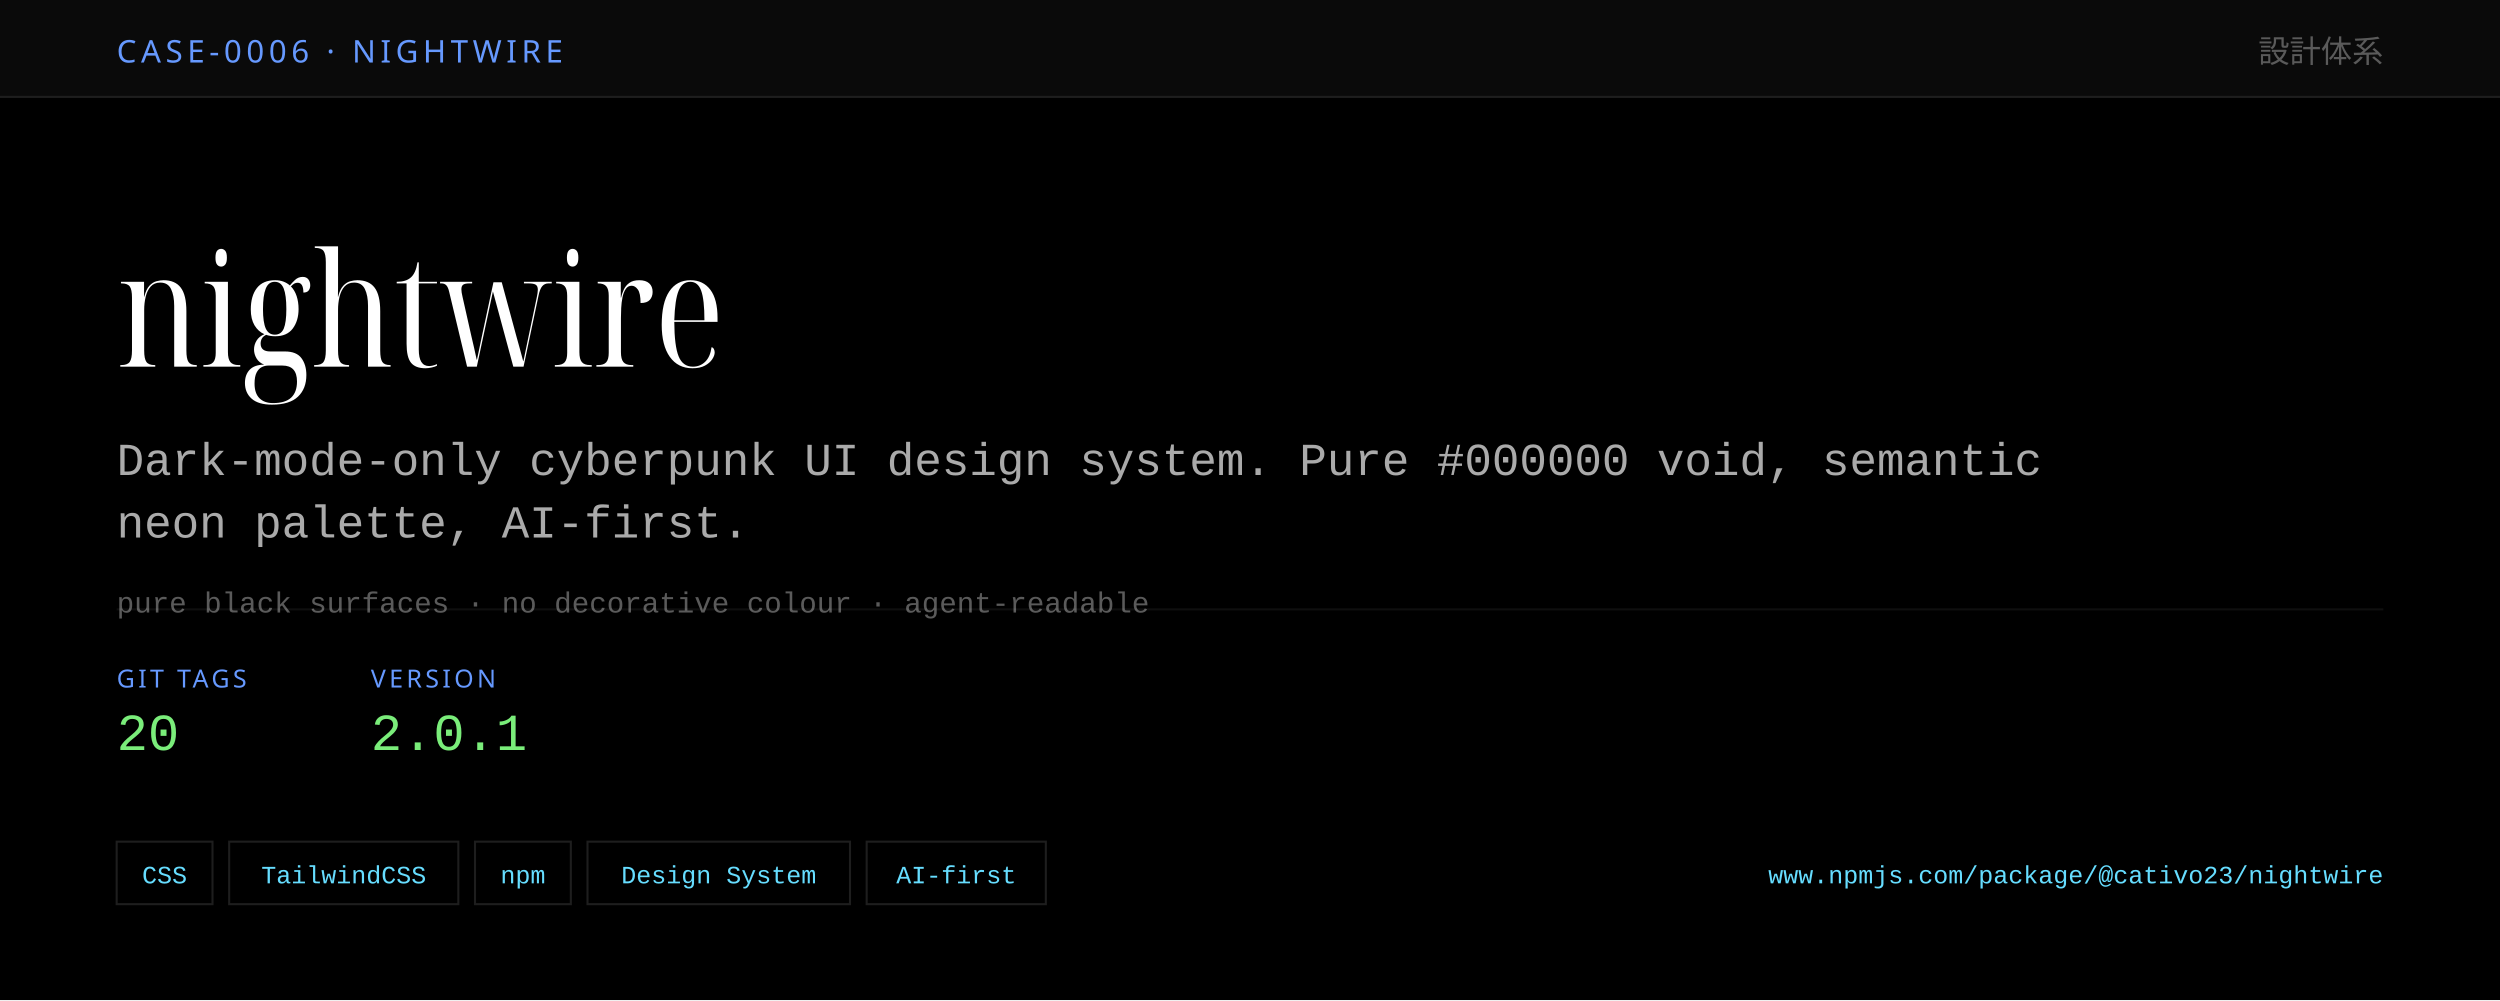
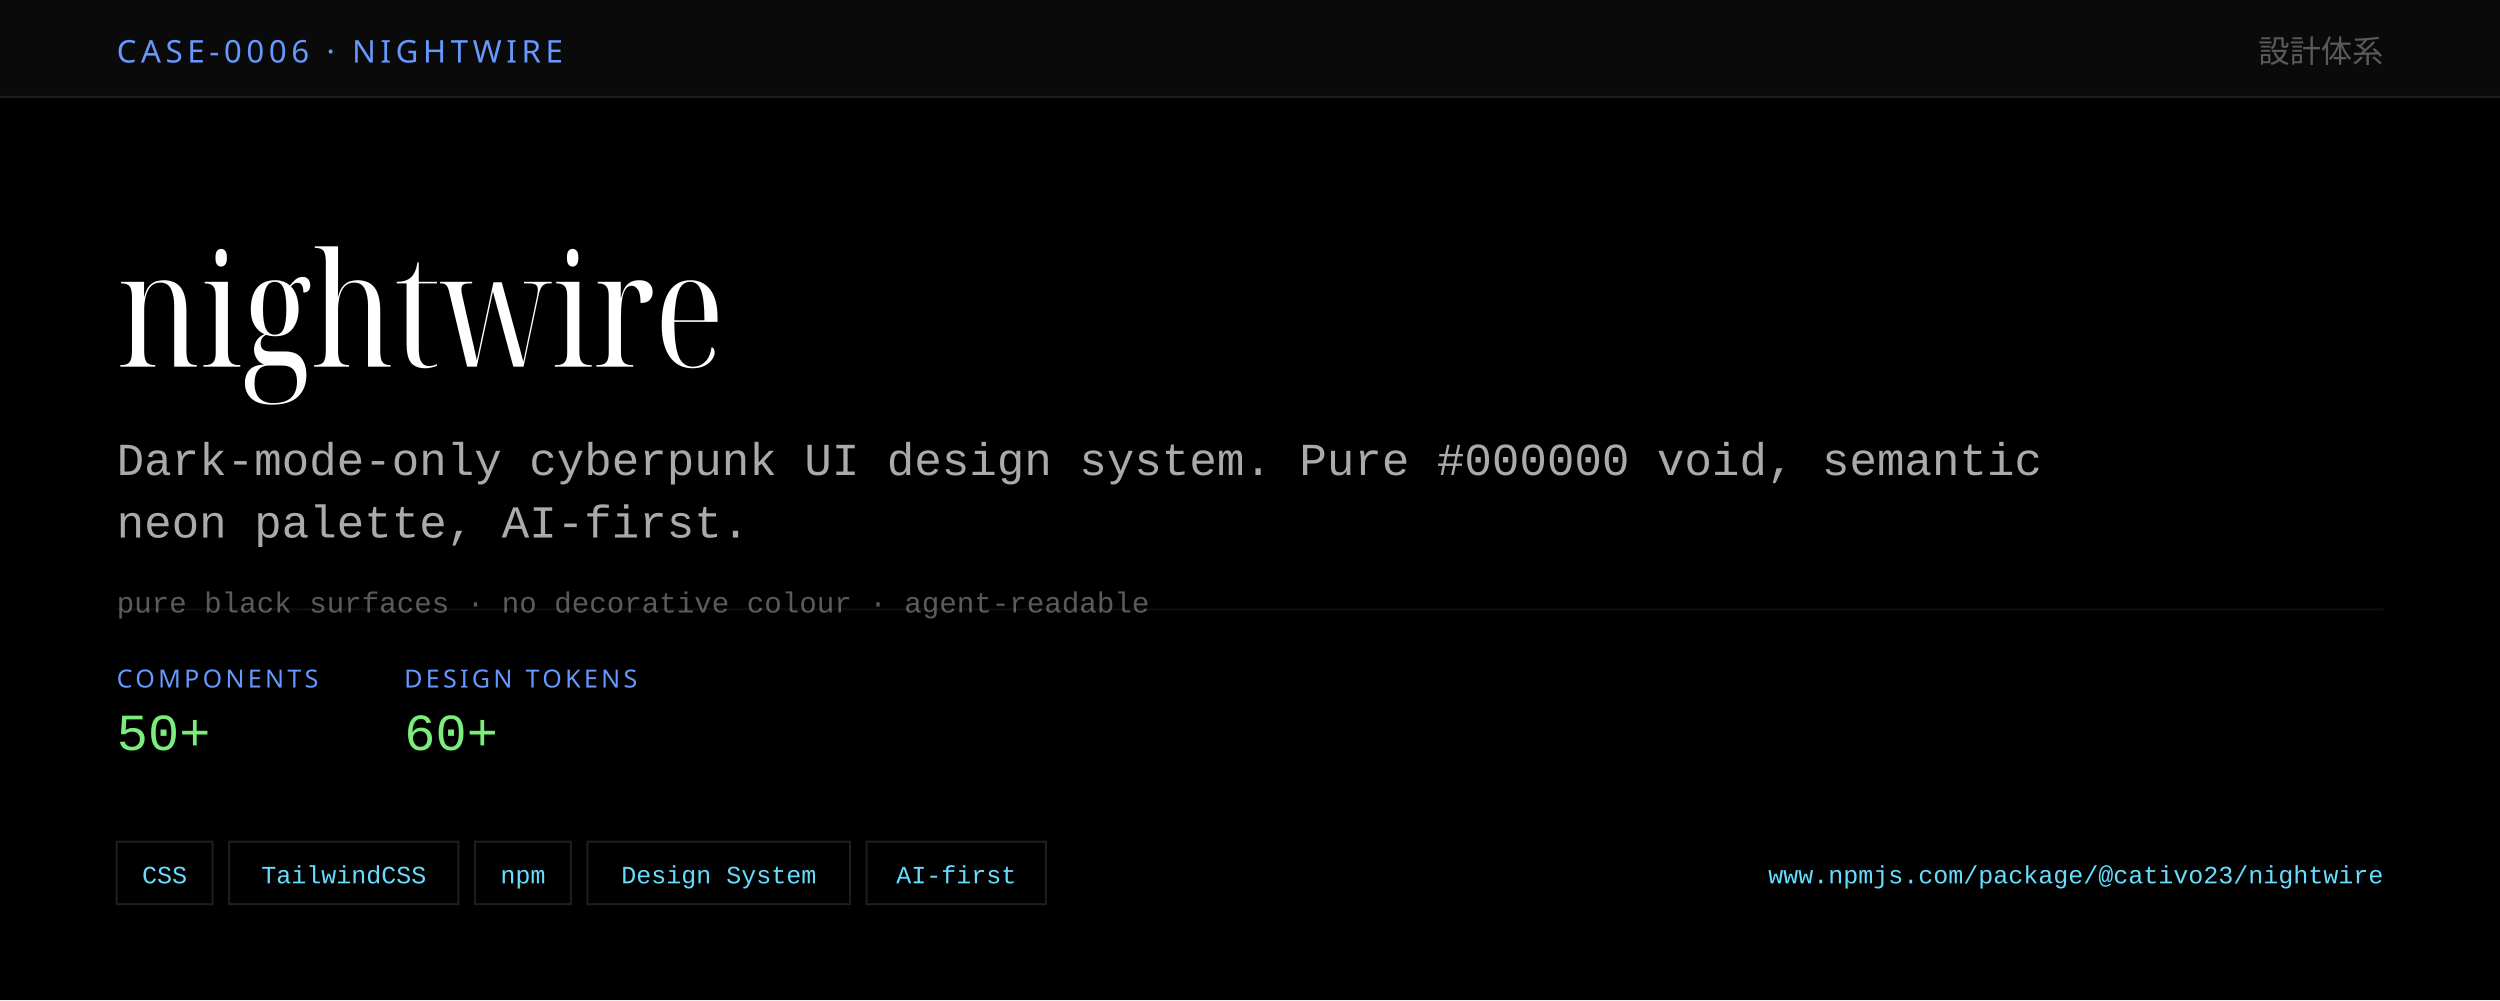
<svg xmlns="http://www.w3.org/2000/svg" viewBox="0 0 1200 480" width="1200" height="480" role="img" aria-label="nightwire — Dark-mode-only cyberpunk UI design system. Pure #000000 void, semantic neon palette, AI-first">
  <style>
    .mono  { font-family: 'JetBrains Mono','Cascadia Mono',Consolas,'Courier New',monospace; }
    .stamp { font-family: 'Saira Extra Condensed',Impact,'Arial Narrow',sans-serif; }
    .title { font-family: 'Noto Serif Display','Times New Roman',serif; }
    .kanji { font-family: 'Shippori Mincho B1',YuMincho,serif; }
  </style>
  <rect width="1200" height="480" fill="#000000" />
  <rect width="1200" height="46" fill="#0a0a0a" />
  <rect y="46" width="1200" height="1" fill="rgba(255,255,255,0.12)" />
  <text class="stamp" x="56" y="30" font-size="15" fill="#6699ff" letter-spacing="2.2">CASE-0006 · NIGHTWIRE</text>
  <text class="kanji" x="1144" y="30" font-size="15" fill="#5a5a5a" text-anchor="end">設計体系</text>
  <g transform="translate(56,176) scale(0.82,1)">
    <text class="title" x="0" y="0" font-size="76" fill="#ffffff">nightwire</text>
  </g>
  <text class="mono" x="56" y="228" font-size="22" fill="#aaaaaa">Dark-mode-only cyberpunk UI design system. Pure #000000 void, semantic</text>
  <text class="mono" x="56" y="258" font-size="22" fill="#aaaaaa">neon palette, AI-first.</text>
  <text class="mono" x="56" y="294" font-size="14" fill="#5a5a5a">pure black surfaces · no decorative colour · agent-readable</text>
  <rect x="56" y="292" width="1088" height="1" fill="rgba(255,255,255,0.06)" />
-   <text class="stamp" x="56" y="330" font-size="12" fill="#6699ff" letter-spacing="1.6">GIT TAGS</text>
-   <text class="mono" x="56" y="360" font-size="25" fill="#7aed7a">20</text>
-   <text class="stamp" x="178" y="330" font-size="12" fill="#6699ff" letter-spacing="1.6">VERSION</text>
-   <text class="mono" x="178" y="360" font-size="25" fill="#7aed7a">2.0.1</text>
+   <text class="stamp" x="56" y="330" font-size="12" fill="#6699ff" letter-spacing="1.6">COMPONENTS</text>
+   <text class="mono" x="56" y="360" font-size="25" fill="#7aed7a">50+</text>
+   <text class="stamp" x="194" y="330" font-size="12" fill="#6699ff" letter-spacing="1.6">DESIGN TOKENS</text>
+   <text class="mono" x="194" y="360" font-size="25" fill="#7aed7a">60+</text>
  <rect x="56" y="404" width="46" height="30" fill="none" stroke="rgba(255,255,255,0.12)" />
  <text class="mono" x="79" y="424" font-size="12" fill="#66ddff" text-anchor="middle">CSS</text>
  <rect x="110" y="404" width="110" height="30" fill="none" stroke="rgba(255,255,255,0.12)" />
  <text class="mono" x="165" y="424" font-size="12" fill="#66ddff" text-anchor="middle">TailwindCSS</text>
  <rect x="228" y="404" width="46" height="30" fill="none" stroke="rgba(255,255,255,0.12)" />
  <text class="mono" x="251" y="424" font-size="12" fill="#66ddff" text-anchor="middle">npm</text>
  <rect x="282" y="404" width="126" height="30" fill="none" stroke="rgba(255,255,255,0.12)" />
  <text class="mono" x="345" y="424" font-size="12" fill="#66ddff" text-anchor="middle">Design System</text>
  <rect x="416" y="404" width="86" height="30" fill="none" stroke="rgba(255,255,255,0.12)" />
  <text class="mono" x="459" y="424" font-size="12" fill="#66ddff" text-anchor="middle">AI-first</text>
  <text class="mono" x="1144" y="424" font-size="12" fill="#66ddff" text-anchor="end">www.npmjs.com/package/@cativo23/nightwire</text>
</svg>
